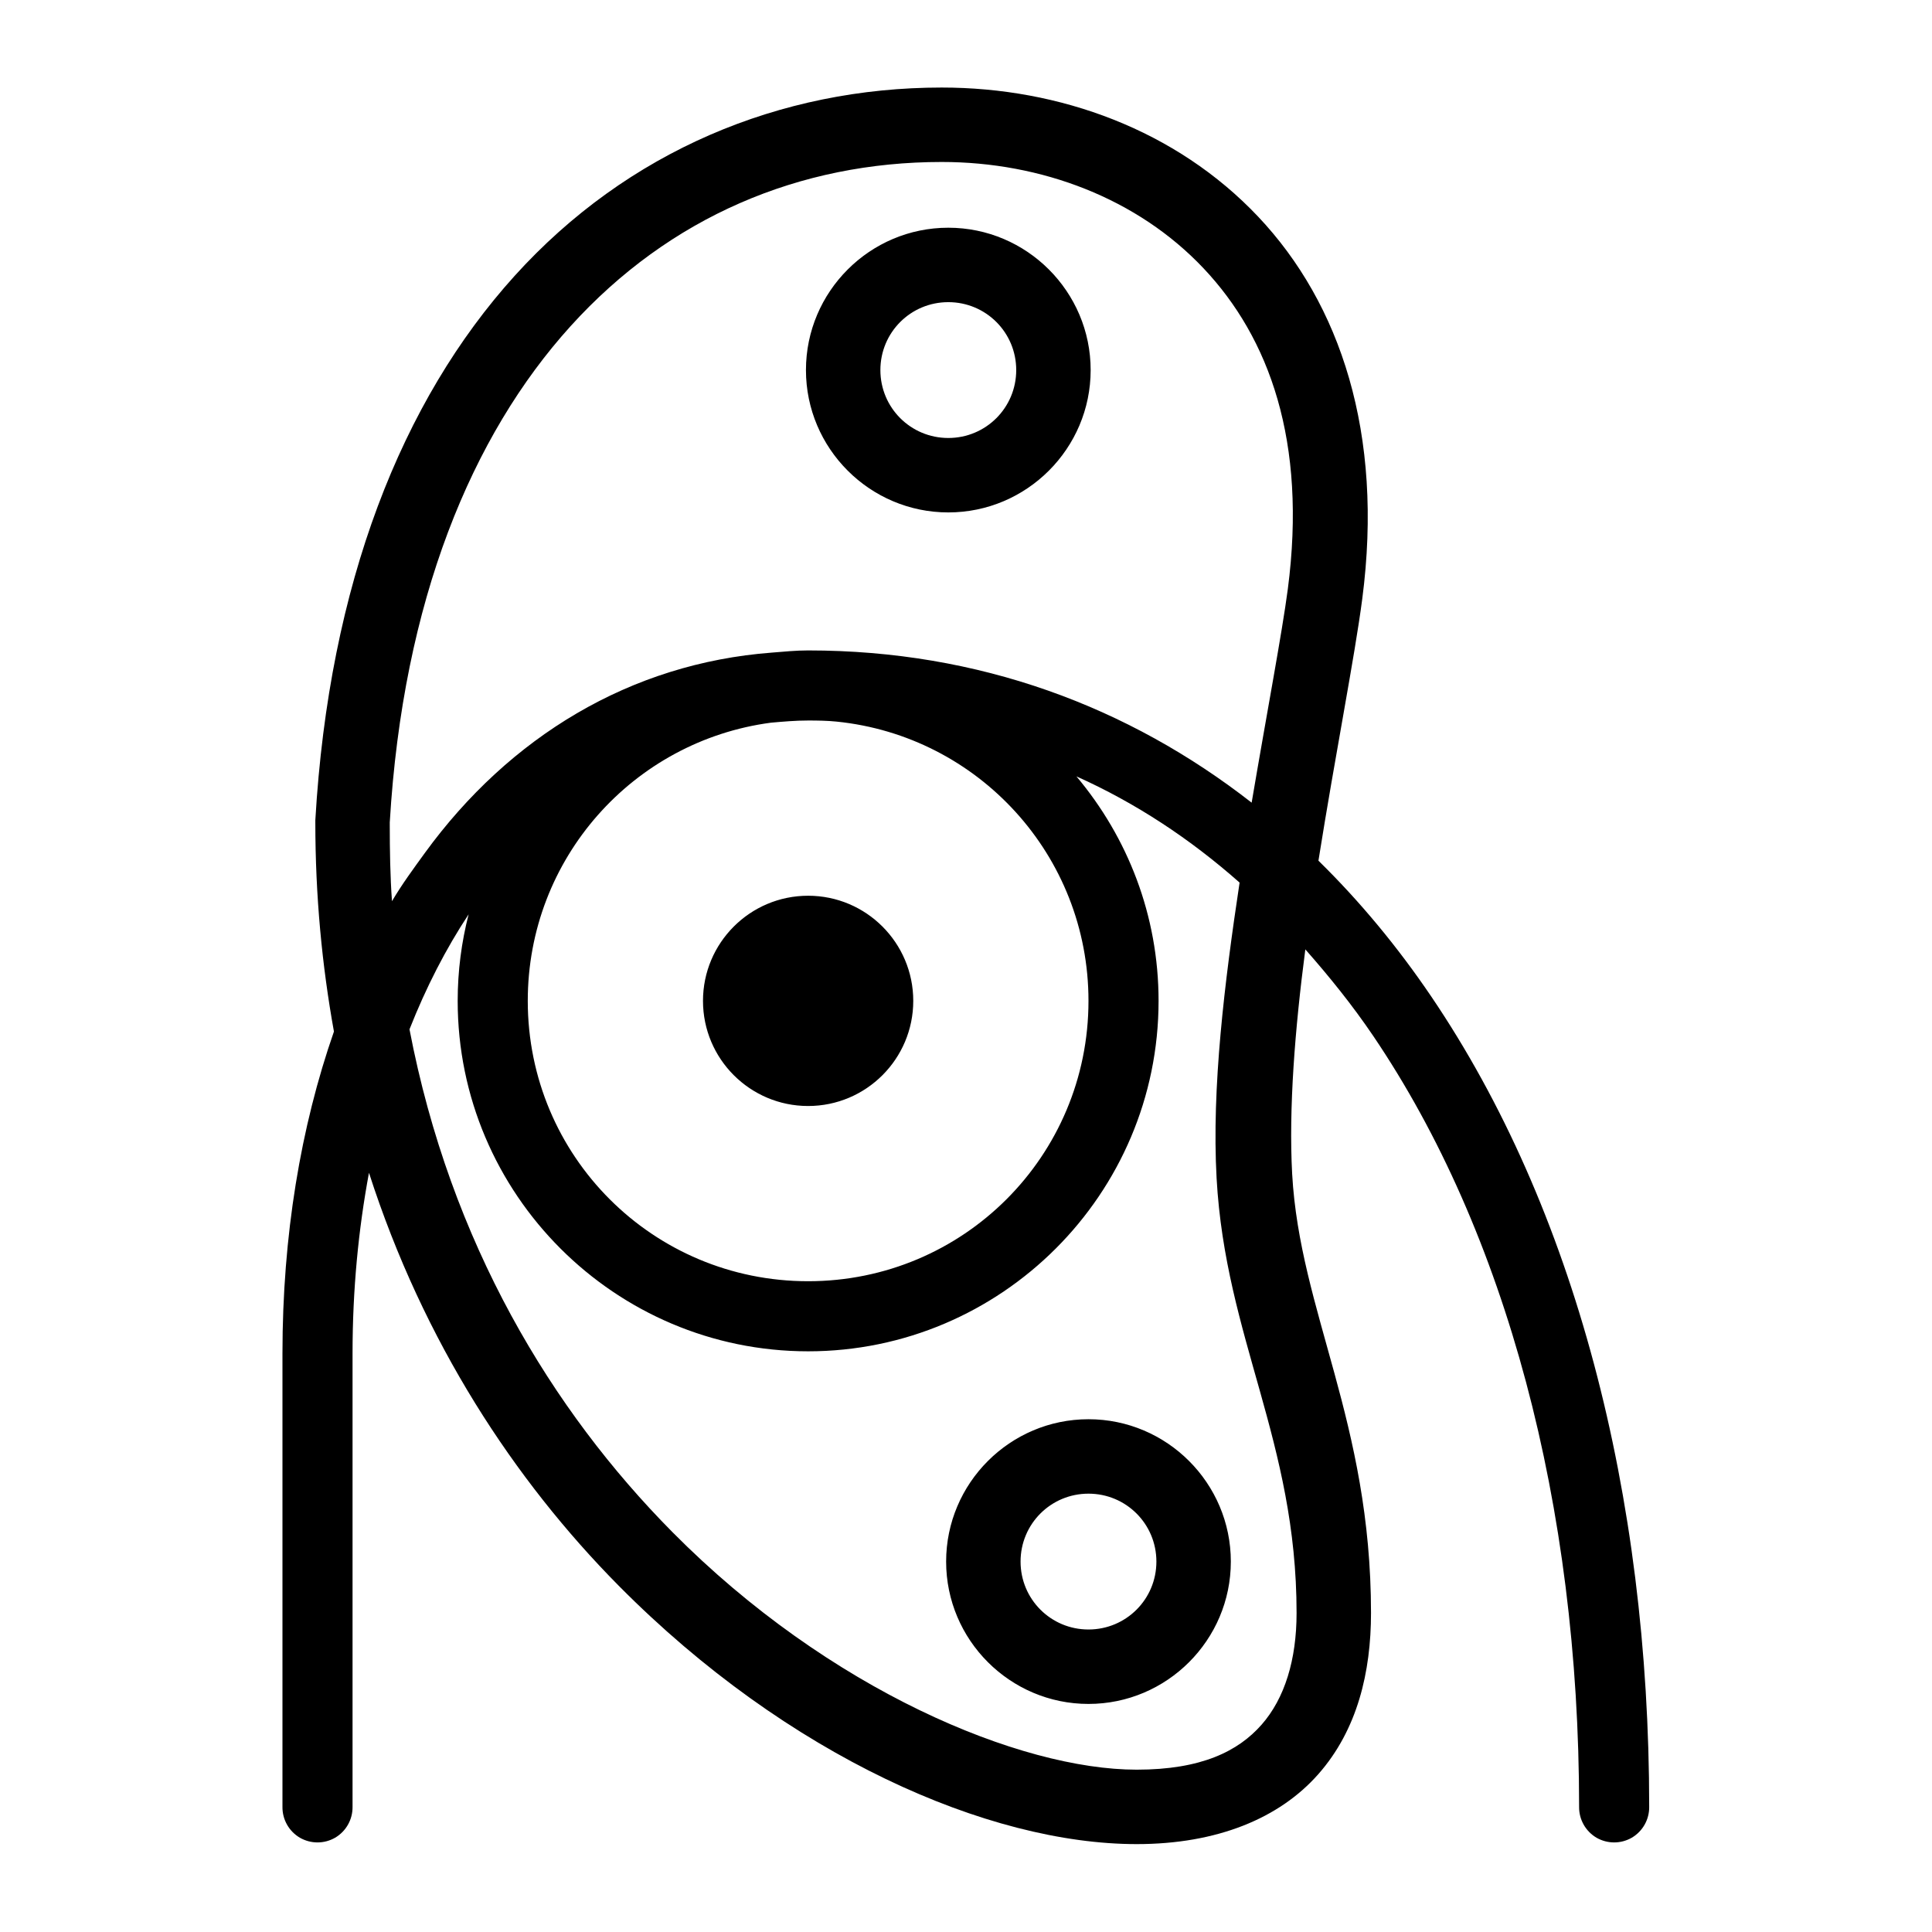
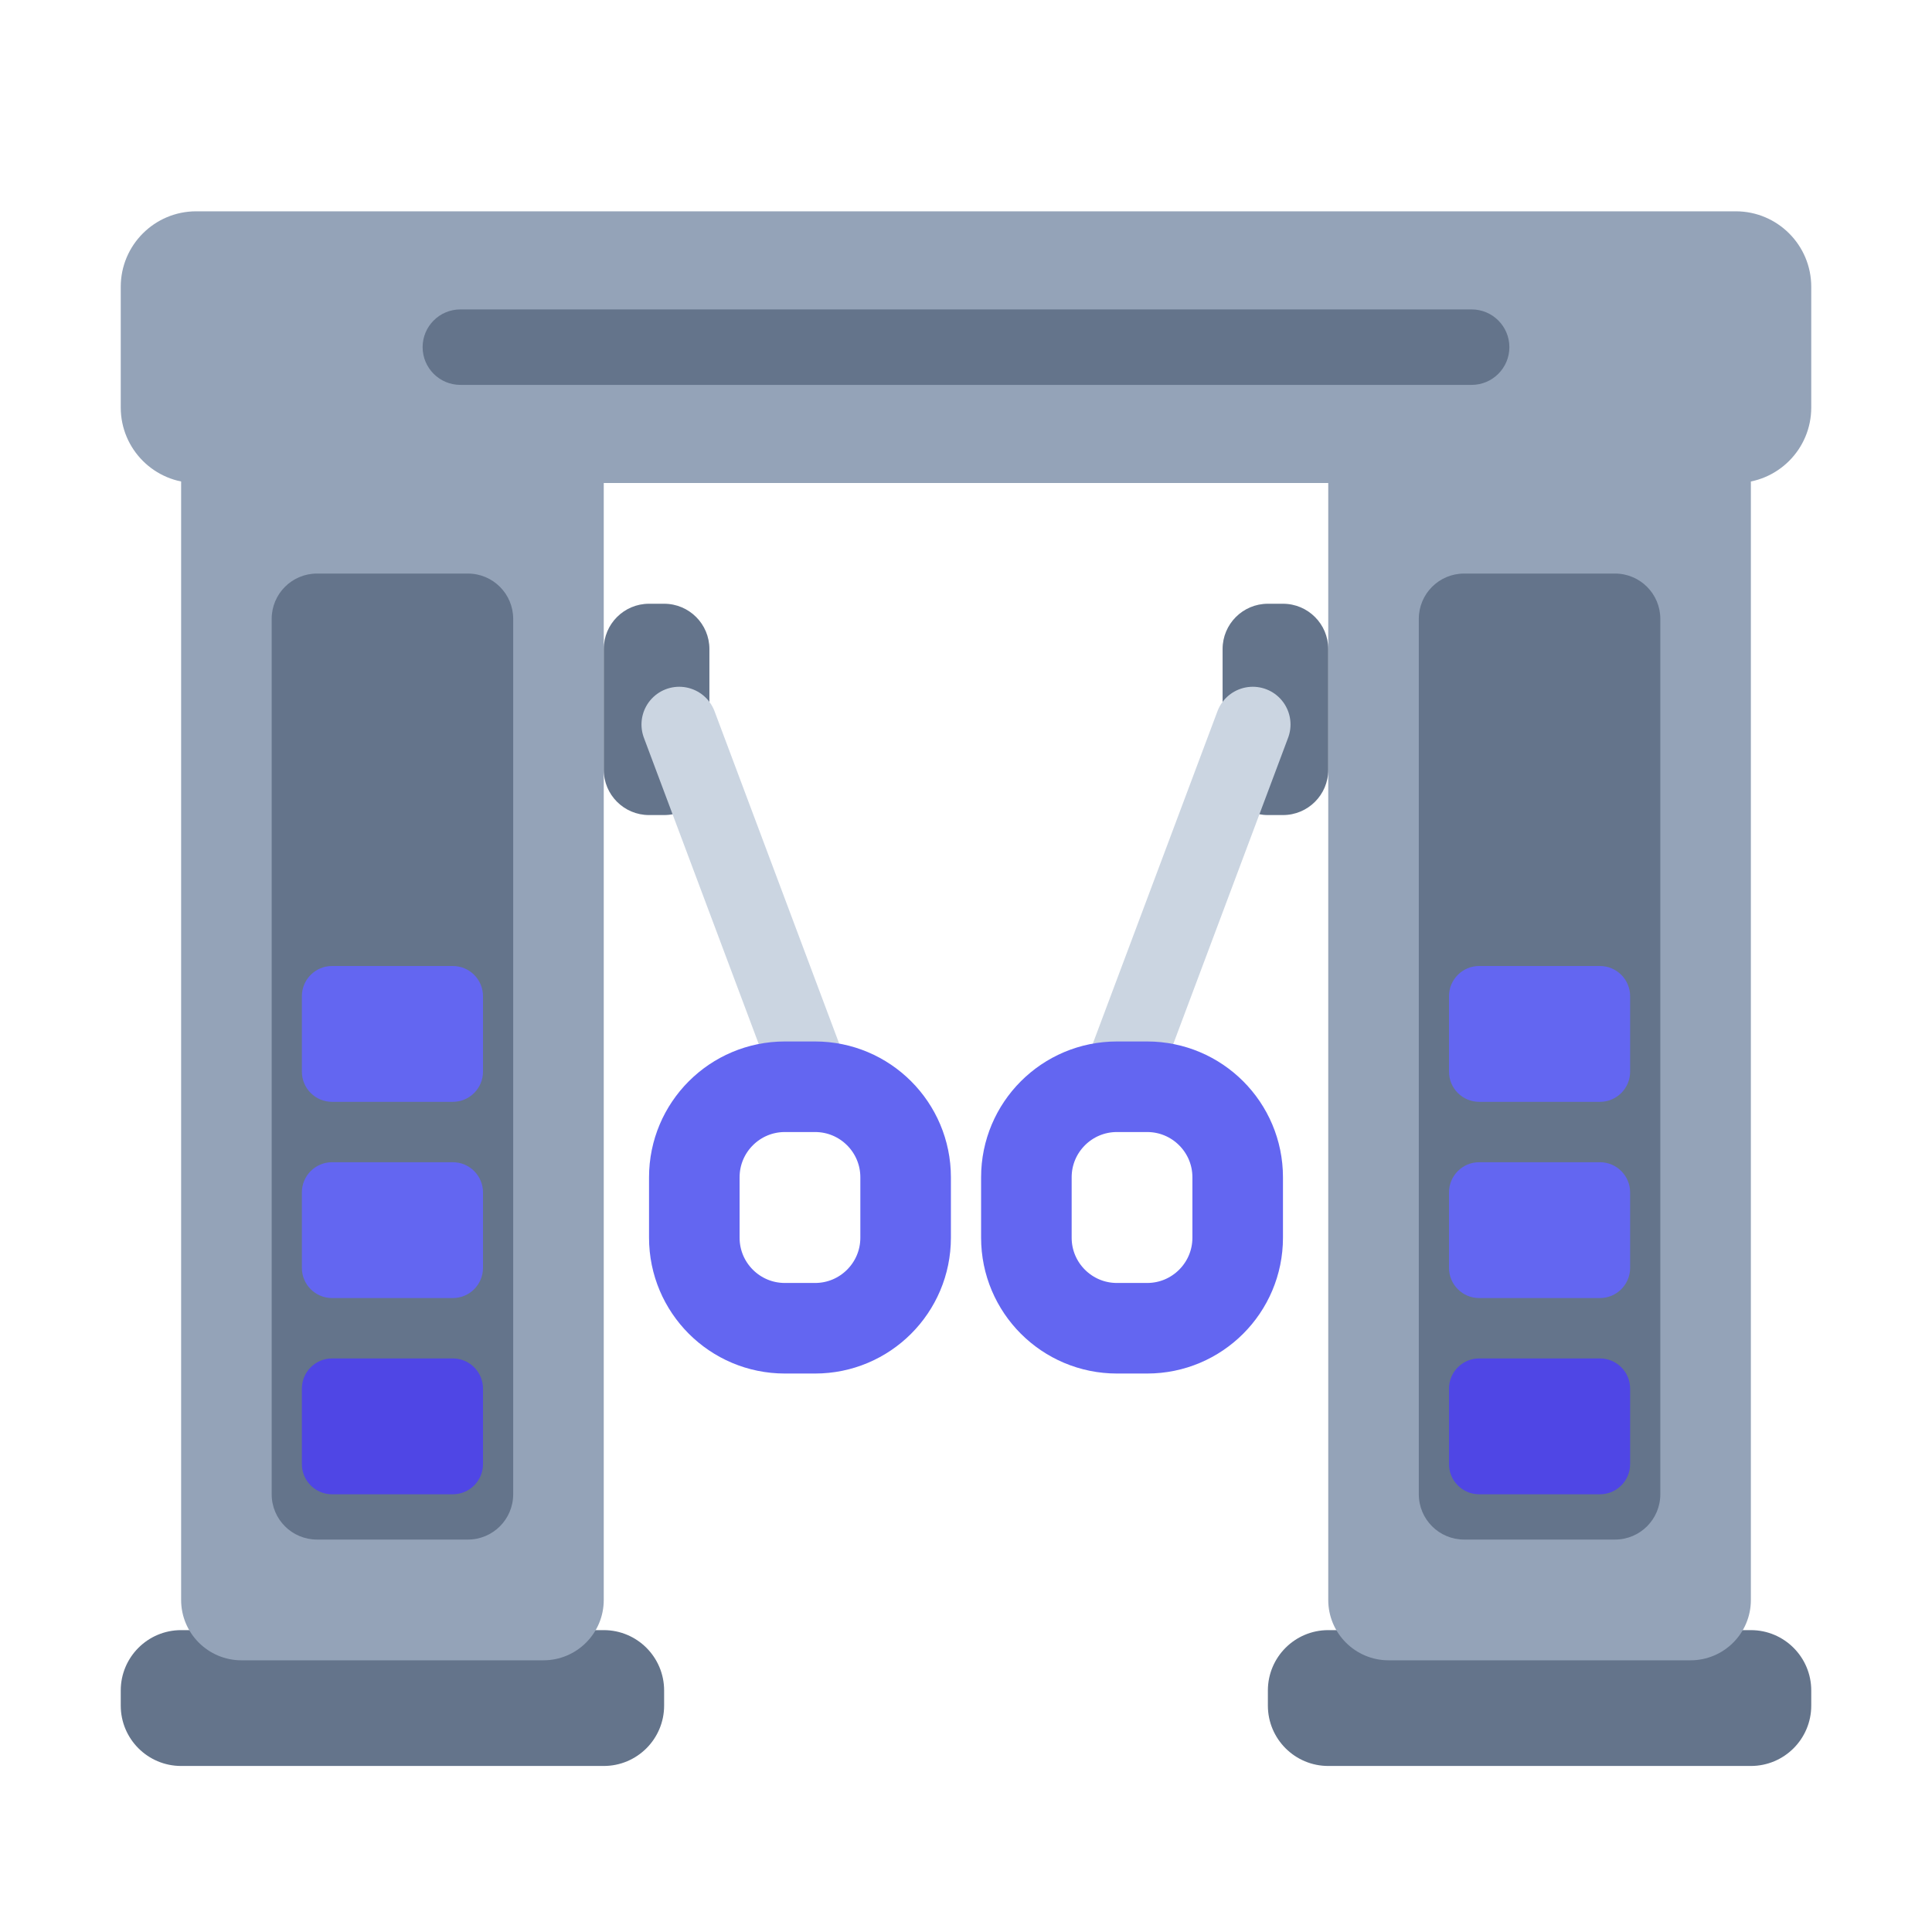
- <svg xmlns="http://www.w3.org/2000/svg" viewBox="-3.06 -2.56 55.13 55.13">
-   <path d="M 23.812 -0.062 C 19.199 -0.062 14.844 1.754 11.625 5.312 C 8.406 8.871 6.328 14.102 5.938 20.844 C 5.938 20.863 5.938 20.887 5.938 20.906 C 5.938 23.008 6.129 24.992 6.469 26.875 C 5.52 29.598 5 32.699 5 36.062 L 5 49 C 4.996 49.359 5.184 49.695 5.496 49.879 C 5.809 50.059 6.191 50.059 6.504 49.879 C 6.816 49.695 7.004 49.359 7 49 L 7 36.062 C 7 34.238 7.168 32.52 7.469 30.906 C 9.023 35.734 11.617 39.68 14.594 42.688 C 19.422 47.562 25.156 50.062 29.375 50.062 C 31.668 50.062 33.449 49.328 34.562 48.062 C 35.676 46.797 36.062 45.148 36.062 43.469 C 36.062 38.004 34.031 34.875 33.812 30.938 C 33.711 29.074 33.891 26.801 34.188 24.531 C 34.867 25.301 35.527 26.117 36.125 27 C 39.914 32.594 42 40.395 42 49 C 41.996 49.359 42.184 49.695 42.496 49.879 C 42.809 50.059 43.191 50.059 43.504 49.879 C 43.816 49.695 44.004 49.359 44 49 C 44 40.074 41.863 31.898 37.781 25.875 C 36.82 24.457 35.742 23.156 34.562 22 C 35.047 18.953 35.594 16.199 35.812 14.531 C 36.43 9.809 35.184 6.102 32.844 3.625 C 30.504 1.148 27.18 -0.062 23.812 -0.062 Z M 23.812 2.062 C 26.664 2.062 29.402 3.105 31.281 5.094 C 33.16 7.082 34.238 10.035 33.688 14.25 C 33.523 15.504 33.086 17.805 32.656 20.344 C 29.145 17.605 24.883 16 20 16 C 19.656 16 19.305 16.035 18.969 16.062 C 14.93 16.367 11.477 18.461 9.062 21.781 C 8.742 22.223 8.41 22.672 8.125 23.156 C 8.074 22.441 8.062 21.715 8.062 20.969 C 8.062 20.957 8.062 20.949 8.062 20.938 C 8.062 20.926 8.062 20.918 8.062 20.906 C 8.438 14.578 10.402 9.863 13.219 6.75 C 16.047 3.625 19.762 2.062 23.812 2.062 Z M 24 3.938 C 21.762 3.938 19.938 5.762 19.938 8 C 19.938 10.238 21.762 12.062 24 12.062 C 26.238 12.062 28.062 10.238 28.062 8 C 28.062 5.762 26.238 3.938 24 3.938 Z M 24 6.062 C 25.074 6.062 25.938 6.926 25.938 8 C 25.938 9.074 25.074 9.938 24 9.938 C 22.926 9.938 22.062 9.074 22.062 8 C 22.062 6.926 22.926 6.062 24 6.062 Z M 20 18 C 20.277 18 20.543 18.004 20.812 18.031 C 24.855 18.441 28 21.848 28 26 C 28 30.43 24.43 34 20 34 C 15.57 34 12 30.43 12 26 C 12 21.93 15.016 18.582 18.938 18.062 C 19.289 18.031 19.637 18 20 18 Z M 27.656 19.594 C 29.352 20.355 30.898 21.375 32.312 22.625 C 31.883 25.465 31.512 28.48 31.656 31.062 C 31.91 35.625 33.938 38.562 33.938 43.469 C 33.938 44.797 33.602 45.902 32.938 46.656 C 32.273 47.41 31.227 47.938 29.375 47.938 C 26.059 47.938 20.602 45.676 16.125 41.156 C 12.691 37.688 9.793 32.914 8.625 26.812 C 9.098 25.613 9.664 24.512 10.312 23.531 C 10.109 24.324 10 25.145 10 26 C 10 31.512 14.488 36 20 36 C 25.512 36 30 31.512 30 26 C 30 23.559 29.117 21.332 27.656 19.594 Z M 20 23 C 18.344 23 17 24.344 17 26 C 17 27.656 18.344 29 20 29 C 21.656 29 23 27.656 23 26 C 23 24.344 21.656 23 20 23 Z M 28 37.938 C 25.762 37.938 23.938 39.762 23.938 42 C 23.938 44.238 25.762 46.062 28 46.062 C 30.238 46.062 32.062 44.238 32.062 42 C 32.062 39.762 30.238 37.938 28 37.938 Z M 28 40.062 C 29.074 40.062 29.938 40.926 29.938 42 C 29.938 43.074 29.074 43.938 28 43.938 C 26.926 43.938 26.062 43.074 26.062 42 C 26.062 40.926 26.926 40.062 28 40.062 Z" />
+ <svg xmlns="http://www.w3.org/2000/svg" viewBox="0 0 64 64" fill="none">
+   <rect x="4" y="54" width="18" height="4.5" rx="2" fill="#64748B" />
+   <rect x="42" y="54" width="18" height="4.5" rx="2" fill="#64748B" />
+   <rect x="6" y="14" width="14" height="41" rx="2" fill="#94A3B8" />
+   <rect x="44" y="14" width="14" height="41" rx="2" fill="#94A3B8" />
+   <rect x="4" y="7" width="56" height="9" rx="2.5" fill="#94A3B8" />
+   <rect x="14" y="10.25" width="36" height="2.5" rx="1.25" fill="#64748B" />
+   <rect x="9" y="19" width="8" height="32" rx="1.5" fill="#64748B" />
+   <rect x="47" y="19" width="8" height="32" rx="1.5" fill="#64748B" />
+   <rect x="10" y="32" width="6" height="4.5" rx="1" fill="#6366F1" />
+   <rect x="10" y="38.5" width="6" height="4.5" rx="1" fill="#6366F1" />
+   <rect x="10" y="45" width="6" height="4.5" rx="1" fill="#4F46E5" />
+   <rect x="48" y="32" width="6" height="4.5" rx="1" fill="#6366F1" />
+   <rect x="48" y="38.5" width="6" height="4.5" rx="1" fill="#6366F1" />
+   <rect x="48" y="45" width="6" height="4.5" rx="1" fill="#4F46E5" />
+   <rect x="20" y="20" width="3.5" height="7" rx="1.5" fill="#64748B" />
+   <rect x="40.5" y="20" width="3.5" height="7" rx="1.5" fill="#64748B" />
+   <line x1="22.5" y1="24" x2="27" y2="36" stroke="#CBD5E1" stroke-width="2.5" stroke-linecap="round" />
+   <line x1="41.5" y1="24" x2="37" y2="36" stroke="#CBD5E1" stroke-width="2.5" stroke-linecap="round" />
+   <rect x="23" y="36" width="7" height="8" rx="3" stroke="#6366F1" stroke-width="3" />
+   <rect x="34" y="36" width="7" height="8" rx="3" stroke="#6366F1" stroke-width="3" />
</svg>
